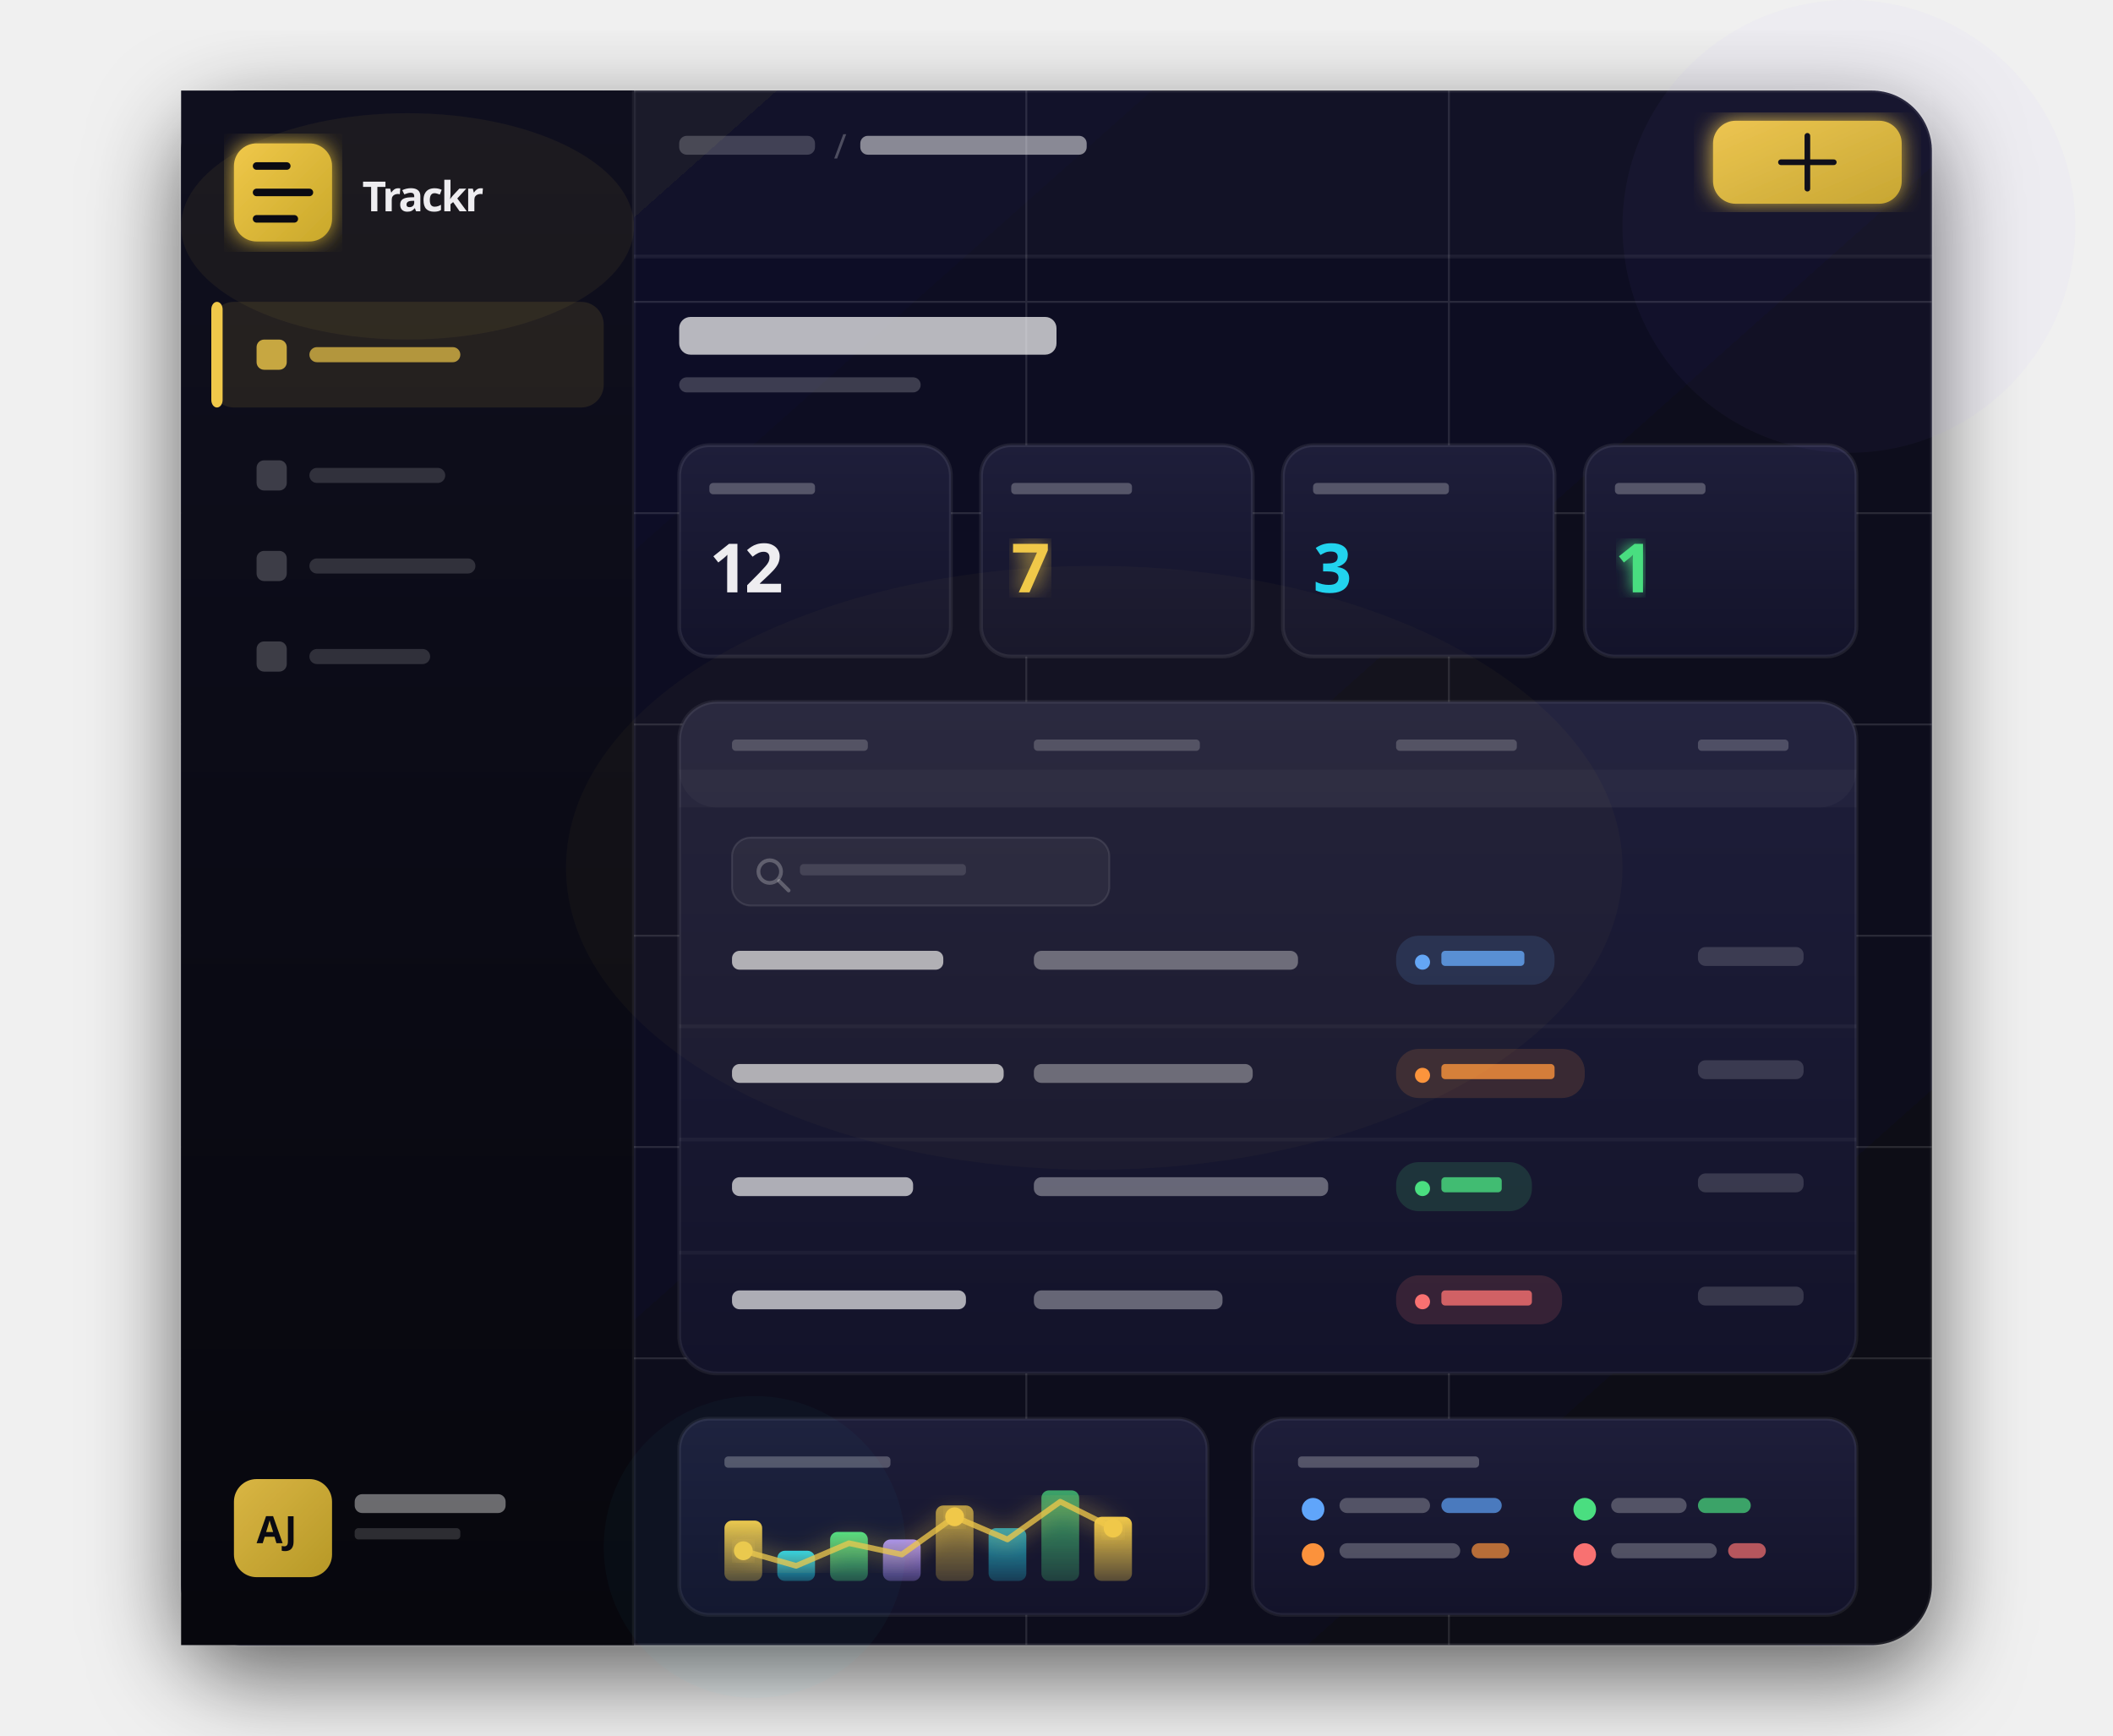
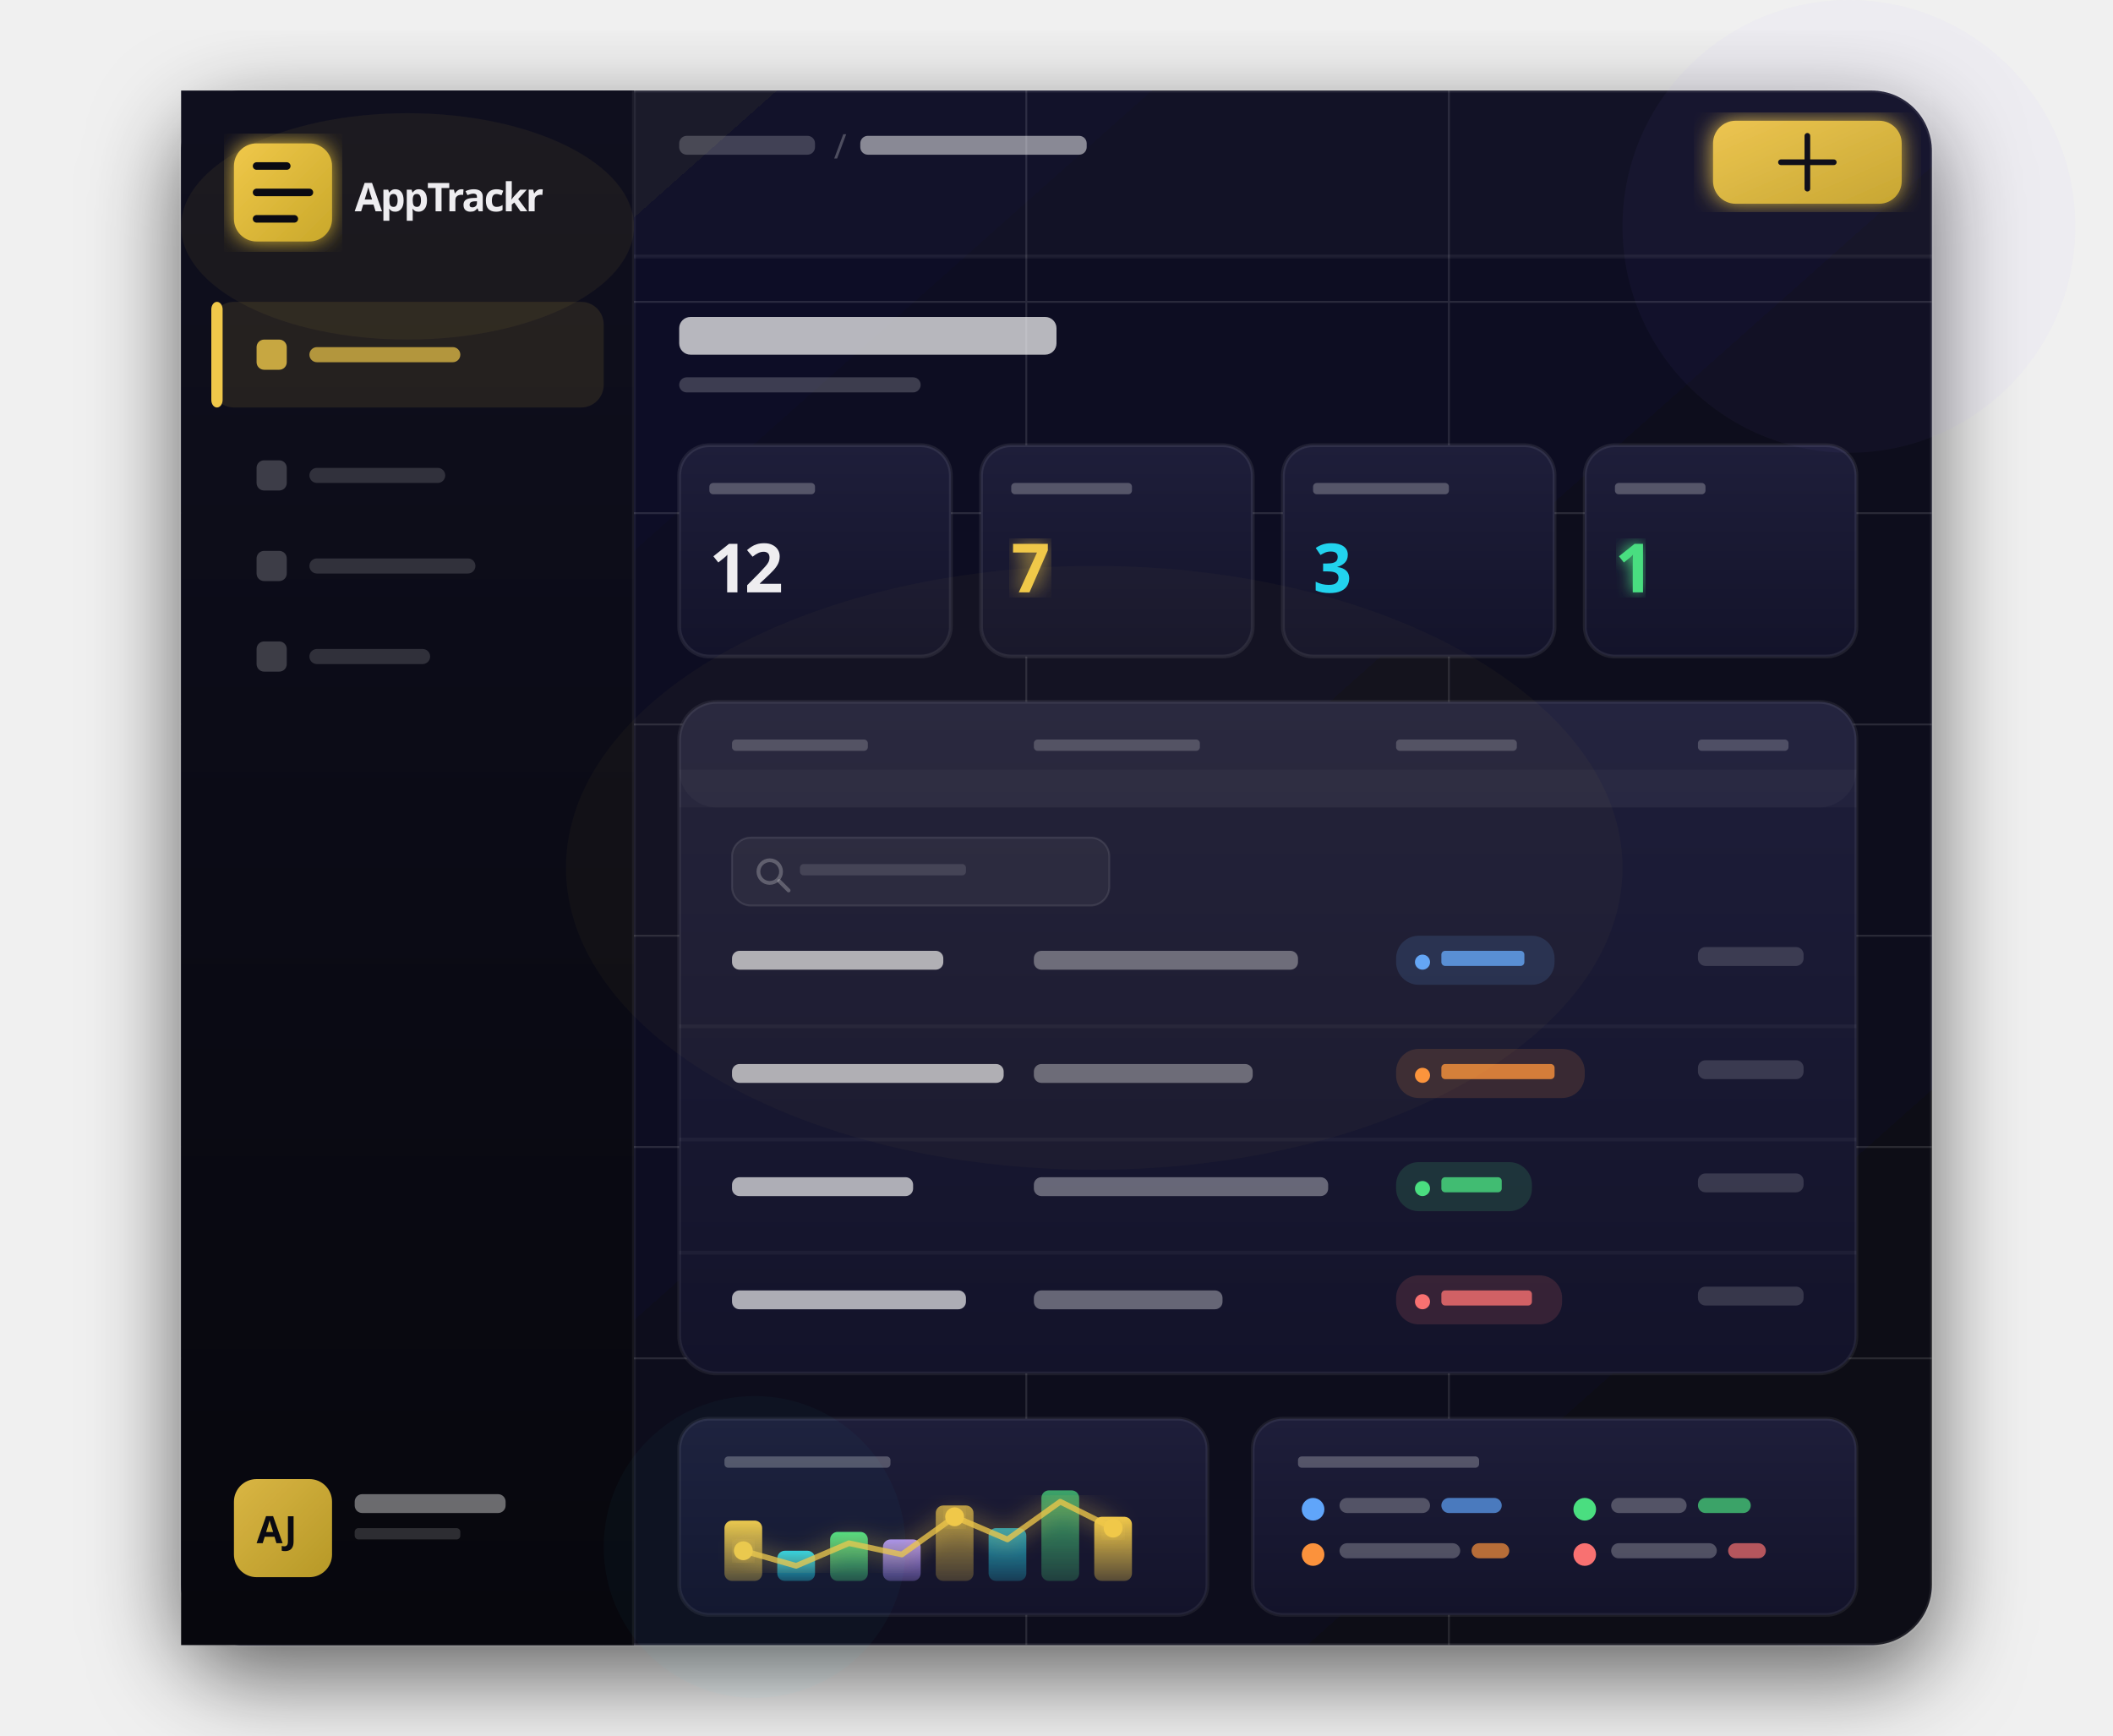
<svg xmlns="http://www.w3.org/2000/svg" viewBox="0 0 560 460" fill="none">
  <defs>
    <linearGradient id="bg-grad" x1="0" y1="0" x2="1" y2="1">
      <stop offset="0%" stop-color="#13132a" />
      <stop offset="100%" stop-color="#0a0a16" />
    </linearGradient>
    <linearGradient id="gold-grad" x1="0" y1="0" x2="1" y2="1">
      <stop offset="0%" stop-color="#f0c84a" />
      <stop offset="100%" stop-color="#c9a82a" />
    </linearGradient>
    <linearGradient id="card-grad" x1="0" y1="0" x2="0" y2="1">
      <stop offset="0%" stop-color="#1e1e3a" />
      <stop offset="100%" stop-color="#13132a" />
    </linearGradient>
    <linearGradient id="sidebar-grad" x1="0" y1="0" x2="0" y2="1">
      <stop offset="0%" stop-color="#0f0f1e" />
      <stop offset="100%" stop-color="#07070d" />
    </linearGradient>
    <linearGradient id="bar1" x1="0" y1="1" x2="0" y2="0">
      <stop offset="0%" stop-color="#f0c84a" stop-opacity="0.3" />
      <stop offset="100%" stop-color="#f0c84a" />
    </linearGradient>
    <linearGradient id="bar2" x1="0" y1="1" x2="0" y2="0">
      <stop offset="0%" stop-color="#22d3ee" stop-opacity="0.3" />
      <stop offset="100%" stop-color="#22d3ee" />
    </linearGradient>
    <linearGradient id="bar3" x1="0" y1="1" x2="0" y2="0">
      <stop offset="0%" stop-color="#4ade80" stop-opacity="0.3" />
      <stop offset="100%" stop-color="#4ade80" />
    </linearGradient>
    <linearGradient id="bar4" x1="0" y1="1" x2="0" y2="0">
      <stop offset="0%" stop-color="#a78bfa" stop-opacity="0.3" />
      <stop offset="100%" stop-color="#a78bfa" />
    </linearGradient>
    <filter id="glow-gold">
      <feGaussianBlur stdDeviation="3" result="blur" />
      <feMerge>
        <feMergeNode in="blur" />
        <feMergeNode in="SourceGraphic" />
      </feMerge>
    </filter>
    <filter id="soft-shadow">
      <feDropShadow dx="0" dy="8" stdDeviation="12" flood-color="rgba(0,0,0,0.6)" />
    </filter>
    <filter id="glow-green">
      <feGaussianBlur stdDeviation="2" result="blur" />
      <feMerge>
        <feMergeNode in="blur" />
        <feMergeNode in="SourceGraphic" />
      </feMerge>
    </filter>
    <clipPath id="card-clip">
      <rect x="48" y="24" width="464" height="412" rx="16" />
    </clipPath>
  </defs>
  <rect x="48" y="24" width="464" height="412" rx="16" fill="url(#bg-grad)" filter="url(#soft-shadow)" />
  <rect x="48" y="24" width="464" height="412" rx="16" fill="none" stroke="rgba(255,255,255,0.08)" stroke-width="1" />
  <g clip-path="url(#card-clip)" opacity="0.12">
    <line x1="48" y1="80" x2="512" y2="80" stroke="#ffffff" stroke-width="0.5" />
    <line x1="48" y1="136" x2="512" y2="136" stroke="#ffffff" stroke-width="0.5" />
    <line x1="48" y1="192" x2="512" y2="192" stroke="#ffffff" stroke-width="0.5" />
    <line x1="48" y1="248" x2="512" y2="248" stroke="#ffffff" stroke-width="0.5" />
    <line x1="48" y1="304" x2="512" y2="304" stroke="#ffffff" stroke-width="0.5" />
    <line x1="48" y1="360" x2="512" y2="360" stroke="#ffffff" stroke-width="0.5" />
    <line x1="160" y1="24" x2="160" y2="436" stroke="#ffffff" stroke-width="0.5" />
    <line x1="272" y1="24" x2="272" y2="436" stroke="#ffffff" stroke-width="0.5" />
    <line x1="384" y1="24" x2="384" y2="436" stroke="#ffffff" stroke-width="0.5" />
  </g>
  <rect x="48" y="24" width="120" height="412" rx="0" fill="url(#sidebar-grad)" />
  <rect x="48" y="24" width="120" height="412" rx="0" fill="none" />
  <line x1="168" y1="24" x2="168" y2="436" stroke="rgba(255,255,255,0.06)" stroke-width="1" />
  <ellipse cx="108" cy="60" rx="60" ry="30" fill="#f0c84a" opacity="0.06" />
  <rect x="62" y="38" width="26" height="26" rx="6" fill="url(#gold-grad)" filter="url(#glow-gold)" />
  <path d="M68 44h8M68 51h14M68 58h10" stroke="#0a0a12" stroke-width="2" stroke-linecap="round" />
-   <text x="96" y="56" font-family="system-ui" font-size="11" font-weight="700" fill="#eeedf0" letter-spacing="-0.5">Trackr</text>
+   <text x="94" y="56" font-family="system-ui" font-size="10.5" font-weight="700" fill="#eeedf0" letter-spacing="-0.45">AppTrackr</text>
  <rect x="56" y="80" width="104" height="28" rx="6" fill="rgba(240,200,74,0.1)" />
  <rect x="56" y="80" width="3" height="28" rx="2" fill="#f0c84a" />
  <rect x="68" y="90" width="8" height="8" rx="2" fill="#f0c84a" opacity="0.8" />
  <rect x="82" y="92" width="40" height="4" rx="2" fill="#f0c84a" opacity="0.7" />
  <rect x="68" y="122" width="8" height="8" rx="2" fill="rgba(255,255,255,0.2)" />
  <rect x="82" y="124" width="36" height="4" rx="2" fill="rgba(255,255,255,0.15)" />
  <rect x="68" y="146" width="8" height="8" rx="2" fill="rgba(255,255,255,0.2)" />
  <rect x="82" y="148" width="44" height="4" rx="2" fill="rgba(255,255,255,0.15)" />
  <rect x="68" y="170" width="8" height="8" rx="2" fill="rgba(255,255,255,0.2)" />
  <rect x="82" y="172" width="32" height="4" rx="2" fill="rgba(255,255,255,0.15)" />
  <rect x="62" y="392" width="26" height="26" rx="6" fill="url(#gold-grad)" opacity="0.9" />
  <text x="68" y="409" font-family="system-ui" font-size="10" font-weight="800" fill="#0a0a12">AJ</text>
  <rect x="94" y="396" width="40" height="5" rx="2" fill="rgba(255,255,255,0.4)" />
  <rect x="94" y="405" width="28" height="3" rx="1" fill="rgba(255,255,255,0.15)" />
  <rect x="168" y="24" width="344" height="44" fill="rgba(255,255,255,0.02)" />
  <line x1="168" y1="68" x2="512" y2="68" stroke="rgba(255,255,255,0.06)" stroke-width="1" />
  <rect x="180" y="36" width="36" height="5" rx="2" fill="rgba(255,255,255,0.2)" />
  <text x="221" y="42" font-family="system-ui" font-size="9" fill="rgba(255,255,255,0.25)">/</text>
  <rect x="228" y="36" width="60" height="5" rx="2" fill="rgba(255,255,255,0.5)" />
  <rect x="454" y="32" width="50" height="22" rx="6" fill="url(#gold-grad)" filter="url(#glow-gold)" />
  <path d="M472 43h14M479 36v14" stroke="#0a0a12" stroke-width="1.5" stroke-linecap="round" />
  <rect x="468" y="36" width="1" height="1" fill="none" />
  <rect x="180" y="84" width="100" height="10" rx="3" fill="rgba(255,255,255,0.7)" />
  <rect x="180" y="100" width="64" height="4" rx="2" fill="rgba(255,255,255,0.2)" />
  <rect x="180" y="118" width="72" height="56" rx="8" fill="url(#card-grad)" stroke="rgba(255,255,255,0.08)" stroke-width="1" />
  <rect x="188" y="128" width="28" height="3" rx="1" fill="rgba(255,255,255,0.25)" />
  <text x="188" y="157" font-family="system-ui" font-size="18" font-weight="800" fill="#eeedf0" letter-spacing="-1">12</text>
  <rect x="260" y="118" width="72" height="56" rx="8" fill="url(#card-grad)" stroke="rgba(255,255,255,0.08)" stroke-width="1" />
  <rect x="268" y="128" width="32" height="3" rx="1" fill="rgba(255,255,255,0.25)" />
  <text x="268" y="157" font-family="system-ui" font-size="18" font-weight="800" fill="#f0c84a" filter="url(#glow-gold)" letter-spacing="-1">7</text>
  <rect x="340" y="118" width="72" height="56" rx="8" fill="url(#card-grad)" stroke="rgba(255,255,255,0.08)" stroke-width="1" />
  <rect x="348" y="128" width="36" height="3" rx="1" fill="rgba(255,255,255,0.25)" />
  <text x="348" y="157" font-family="system-ui" font-size="18" font-weight="800" fill="#22d3ee" letter-spacing="-1">3</text>
  <rect x="420" y="118" width="72" height="56" rx="8" fill="url(#card-grad)" stroke="rgba(255,255,255,0.08)" stroke-width="1" />
  <rect x="428" y="128" width="24" height="3" rx="1" fill="rgba(255,255,255,0.25)" />
  <text x="428" y="157" font-family="system-ui" font-size="18" font-weight="800" fill="#4ade80" filter="url(#glow-green)" letter-spacing="-1">1</text>
  <rect x="180" y="186" width="312" height="178" rx="10" fill="url(#card-grad)" stroke="rgba(255,255,255,0.07)" stroke-width="1" />
  <rect x="180" y="186" width="312" height="28" rx="10" fill="rgba(255,255,255,0.03)" />
  <rect x="180" y="204" width="312" height="10" fill="rgba(255,255,255,0.03)" />
  <rect x="194" y="196" width="36" height="3" rx="1" fill="rgba(255,255,255,0.2)" />
  <rect x="274" y="196" width="44" height="3" rx="1" fill="rgba(255,255,255,0.2)" />
  <rect x="370" y="196" width="32" height="3" rx="1" fill="rgba(255,255,255,0.2)" />
  <rect x="450" y="196" width="24" height="3" rx="1" fill="rgba(255,255,255,0.2)" />
  <rect x="194" y="222" width="100" height="18" rx="5" fill="rgba(255,255,255,0.05)" stroke="rgba(255,255,255,0.1)" stroke-width="0.5" />
  <circle cx="204" cy="231" r="3" fill="none" stroke="rgba(255,255,255,0.25)" stroke-width="1" />
  <line x1="206.5" y1="233.5" x2="209" y2="236" stroke="rgba(255,255,255,0.25)" stroke-width="1" stroke-linecap="round" />
  <rect x="212" y="229" width="44" height="3" rx="1" fill="rgba(255,255,255,0.12)" />
  <rect x="194" y="252" width="56" height="5" rx="2" fill="rgba(255,255,255,0.65)" />
  <rect x="274" y="252" width="70" height="5" rx="2" fill="rgba(255,255,255,0.35)" />
  <rect x="370" y="248" width="42" height="13" rx="6" fill="rgba(96,165,250,0.15)" />
  <rect x="375" y="253" width="4" height="4" rx="2" fill="#60a5fa" />
  <rect x="382" y="252" width="22" height="4" rx="1" fill="#60a5fa" opacity="0.8" />
  <rect x="450" y="251" width="28" height="5" rx="2" fill="rgba(255,255,255,0.15)" />
  <line x1="180" y1="272" x2="492" y2="272" stroke="rgba(255,255,255,0.04)" stroke-width="1" />
  <rect x="194" y="282" width="72" height="5" rx="2" fill="rgba(255,255,255,0.65)" />
  <rect x="274" y="282" width="58" height="5" rx="2" fill="rgba(255,255,255,0.35)" />
  <rect x="370" y="278" width="50" height="13" rx="6" fill="rgba(251,146,60,0.15)" />
  <rect x="375" y="283" width="4" height="4" rx="2" fill="#fb923c" />
  <rect x="382" y="282" width="30" height="4" rx="1" fill="#fb923c" opacity="0.8" />
  <rect x="450" y="281" width="28" height="5" rx="2" fill="rgba(255,255,255,0.15)" />
  <line x1="180" y1="302" x2="492" y2="302" stroke="rgba(255,255,255,0.04)" stroke-width="1" />
  <rect x="194" y="312" width="48" height="5" rx="2" fill="rgba(255,255,255,0.65)" />
  <rect x="274" y="312" width="78" height="5" rx="2" fill="rgba(255,255,255,0.35)" />
  <rect x="370" y="308" width="36" height="13" rx="6" fill="rgba(74,222,128,0.15)" />
  <rect x="375" y="313" width="4" height="4" rx="2" fill="#4ade80" />
  <rect x="382" y="312" width="16" height="4" rx="1" fill="#4ade80" opacity="0.8" />
  <rect x="450" y="311" width="28" height="5" rx="2" fill="rgba(255,255,255,0.15)" />
  <line x1="180" y1="332" x2="492" y2="332" stroke="rgba(255,255,255,0.04)" stroke-width="1" />
  <rect x="194" y="342" width="62" height="5" rx="2" fill="rgba(255,255,255,0.65)" />
  <rect x="274" y="342" width="50" height="5" rx="2" fill="rgba(255,255,255,0.35)" />
  <rect x="370" y="338" width="44" height="13" rx="6" fill="rgba(248,113,113,0.15)" />
  <rect x="375" y="343" width="4" height="4" rx="2" fill="#f87171" />
  <rect x="382" y="342" width="24" height="4" rx="1" fill="#f87171" opacity="0.8" />
  <rect x="450" y="341" width="28" height="5" rx="2" fill="rgba(255,255,255,0.15)" />
  <rect x="180" y="376" width="140" height="52" rx="8" fill="url(#card-grad)" stroke="rgba(255,255,255,0.07)" stroke-width="1" />
  <rect x="192" y="386" width="44" height="3" rx="1" fill="rgba(255,255,255,0.25)" />
  <rect x="192" y="403" width="10" height="16" rx="2" fill="url(#bar1)" />
  <rect x="206" y="411" width="10" height="8" rx="2" fill="url(#bar2)" />
  <rect x="220" y="406" width="10" height="13" rx="2" fill="url(#bar3)" />
  <rect x="234" y="408" width="10" height="11" rx="2" fill="url(#bar4)" />
  <rect x="248" y="399" width="10" height="20" rx="2" fill="url(#bar1)" opacity="0.7" />
  <rect x="262" y="405" width="10" height="14" rx="2" fill="url(#bar2)" opacity="0.7" />
  <rect x="276" y="395" width="10" height="24" rx="2" fill="url(#bar3)" opacity="0.7" />
  <rect x="290" y="402" width="10" height="17" rx="2" fill="url(#bar1)" />
  <polyline points="197,411 211,415 225,409 239,412 253,402 267,408 281,398 295,405" fill="none" stroke="#f0c84a" stroke-width="1.5" stroke-linecap="round" stroke-linejoin="round" opacity="0.8" filter="url(#glow-gold)" />
  <circle cx="197" cy="411" r="2.5" fill="#f0c84a" filter="url(#glow-gold)" />
  <circle cx="253" cy="402" r="2.5" fill="#f0c84a" filter="url(#glow-gold)" />
  <circle cx="295" cy="405" r="2.5" fill="#f0c84a" filter="url(#glow-gold)" />
  <rect x="332" y="376" width="160" height="52" rx="8" fill="url(#card-grad)" stroke="rgba(255,255,255,0.07)" stroke-width="1" />
  <rect x="344" y="386" width="48" height="3" rx="1" fill="rgba(255,255,255,0.25)" />
  <circle cx="348" cy="400" r="3" fill="#60a5fa" />
  <rect x="355" y="397" width="24" height="4" rx="2" fill="rgba(255,255,255,0.25)" />
  <rect x="382" y="397" width="16" height="4" rx="2" fill="rgba(96,165,250,0.7)" />
  <circle cx="348" cy="412" r="3" fill="#fb923c" />
  <rect x="355" y="409" width="32" height="4" rx="2" fill="rgba(255,255,255,0.25)" />
  <rect x="390" y="409" width="10" height="4" rx="2" fill="rgba(251,146,60,0.7)" />
  <circle cx="420" cy="400" r="3" fill="#4ade80" />
  <rect x="427" y="397" width="20" height="4" rx="2" fill="rgba(255,255,255,0.25)" />
  <rect x="450" y="397" width="14" height="4" rx="2" fill="rgba(74,222,128,0.7)" />
  <circle cx="420" cy="412" r="3" fill="#f87171" />
  <rect x="427" y="409" width="28" height="4" rx="2" fill="rgba(255,255,255,0.25)" />
  <rect x="458" y="409" width="10" height="4" rx="2" fill="rgba(248,113,113,0.7)" />
  <ellipse cx="290" cy="230" rx="140" ry="80" fill="rgba(240,200,74,0.03)" />
  <circle cx="490" cy="60" r="60" fill="rgba(167,139,250,0.04)" />
  <circle cx="200" cy="410" r="40" fill="rgba(34,211,238,0.03)" />
</svg>
